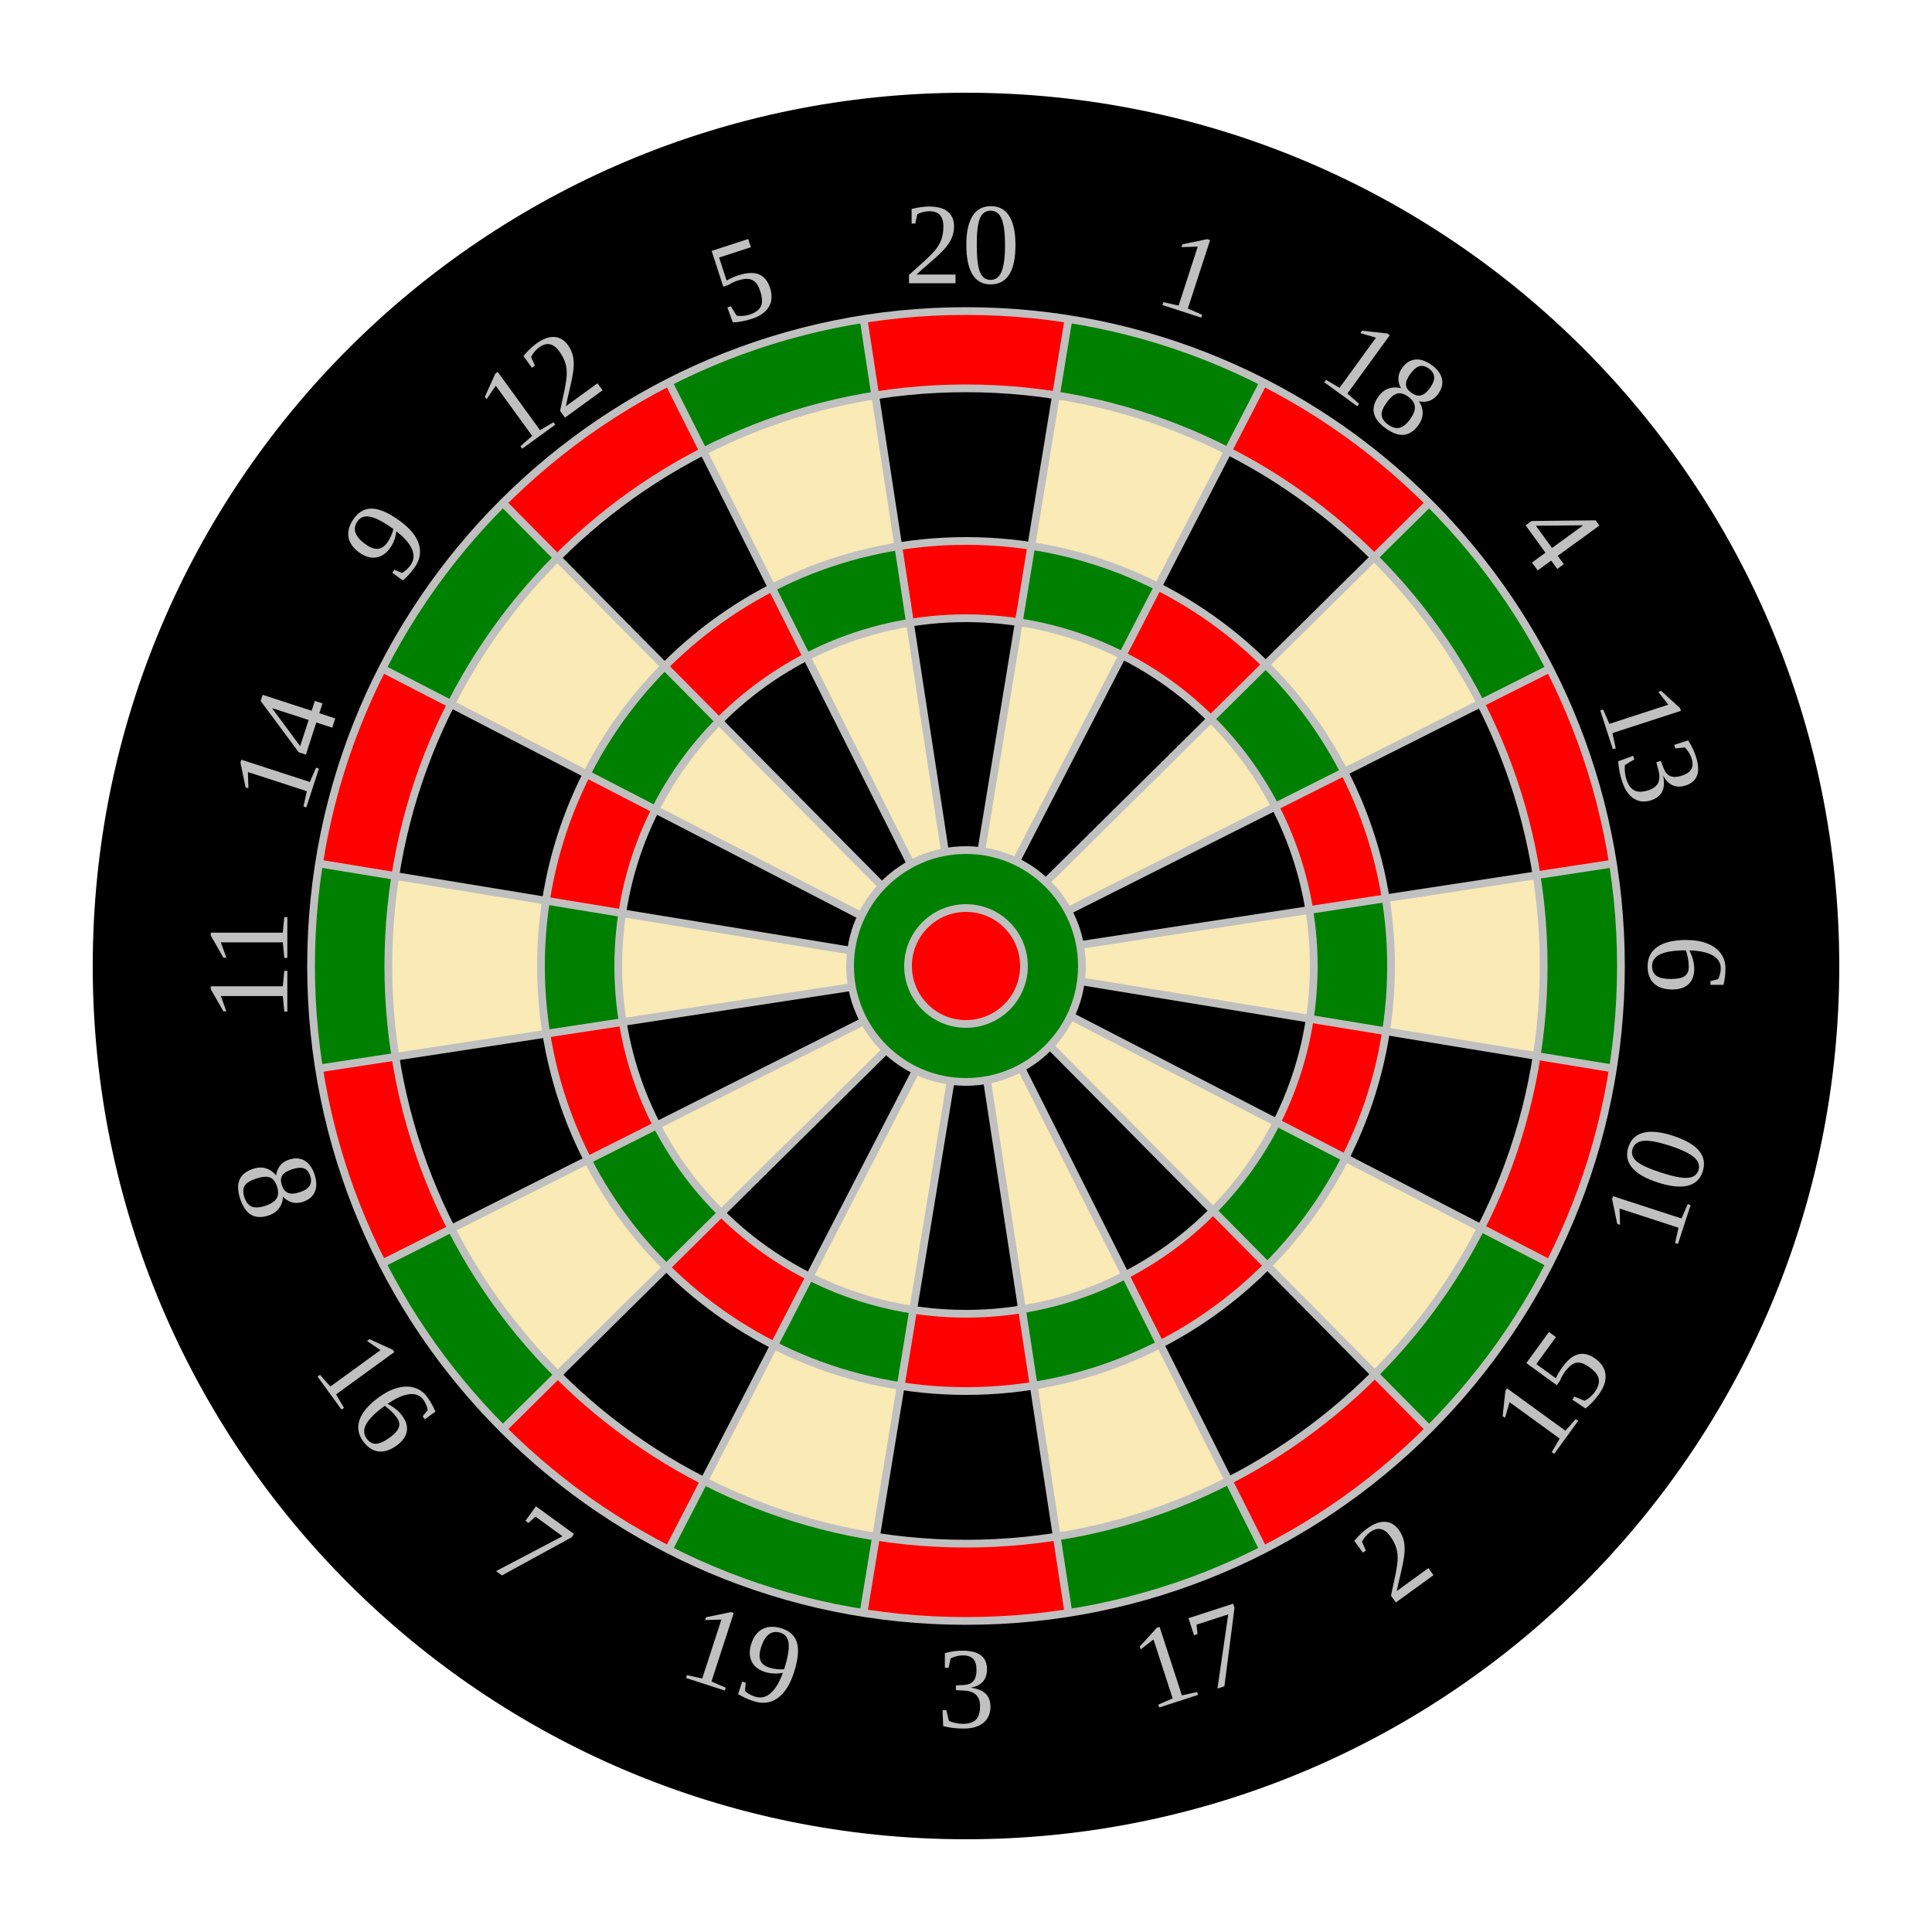
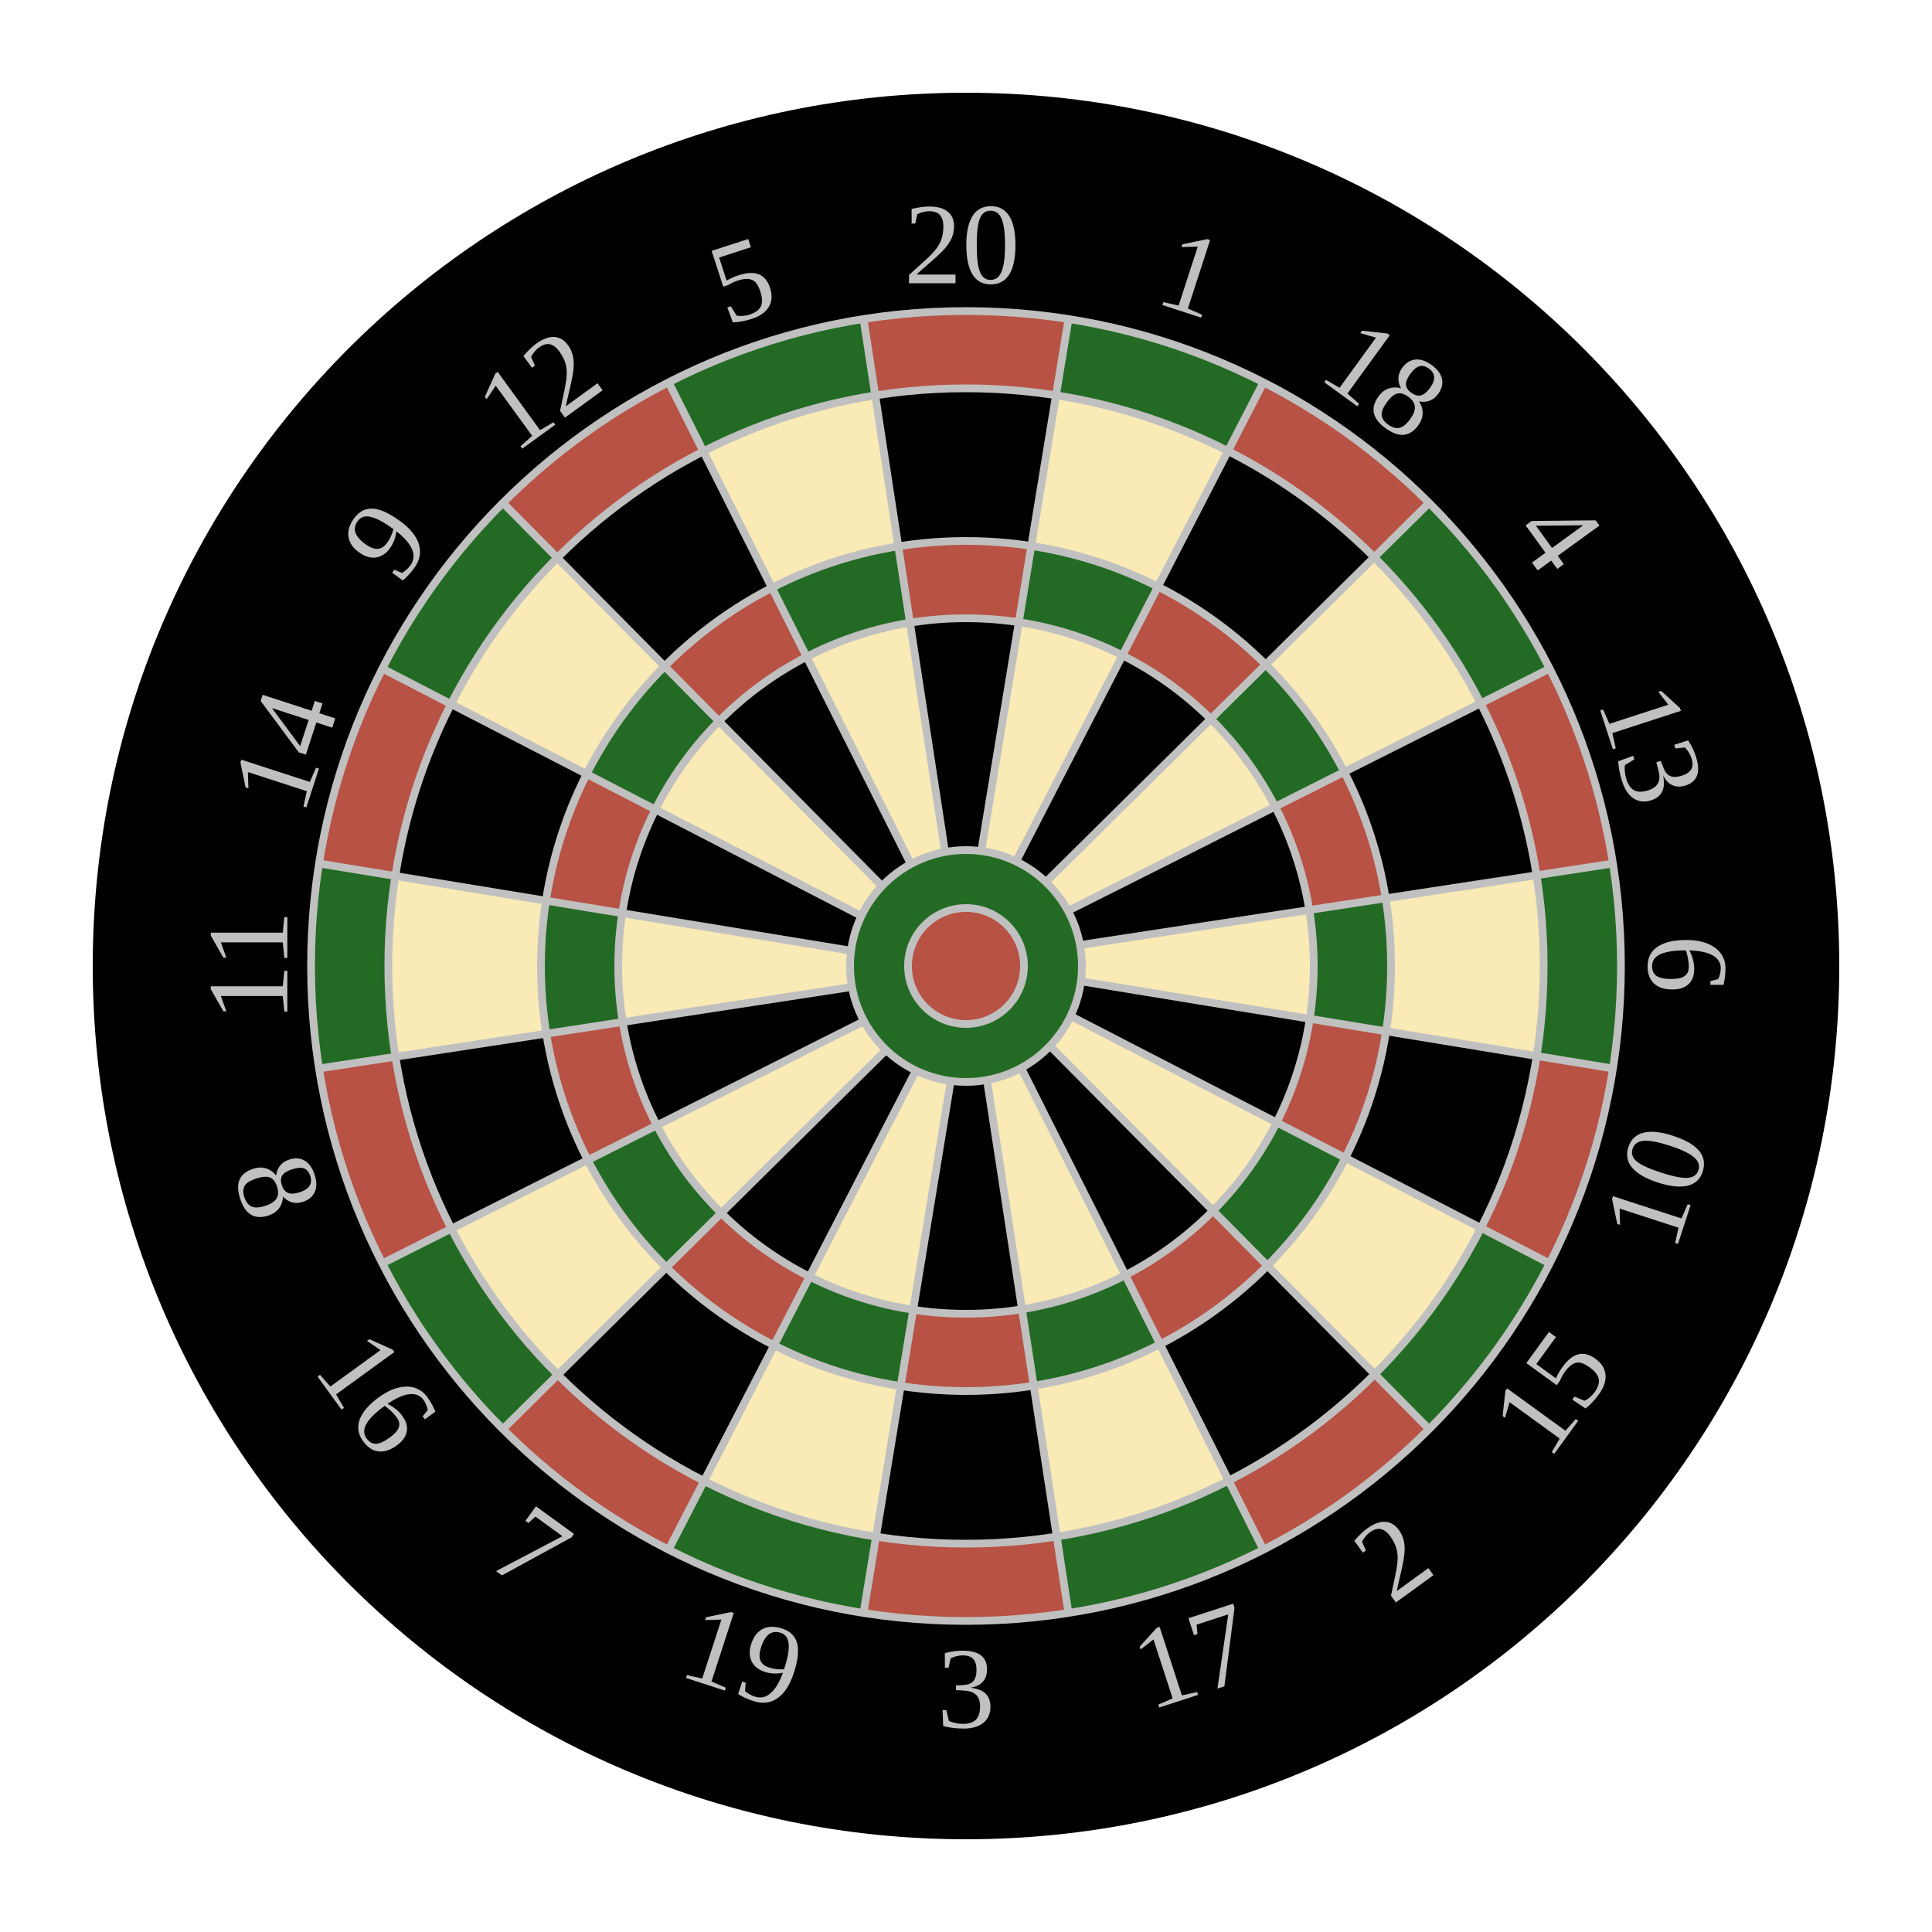
<svg xmlns="http://www.w3.org/2000/svg" xmlns:xlink="http://www.w3.org/1999/xlink" height="200mm" version="1.1" viewBox="-250 -250 500 500" width="200mm" id="svg2">
  <defs id="defs4">
    <line id="refwire" stroke="Silver" stroke-width="2" x1="4" x2="26.52" y1="30" y2="167.4" />
    <path d="M 0 0 L 15.64 98.77 A 100 100 0 0 1 -15.64 98.77 Z" id="SLICE" stroke-width="0" />
    <use id="double" transform="scale(1.695)" xlink:href="#SLICE" />
    <use id="outer" transform="scale(1.495)" xlink:href="#SLICE" />
    <use id="triple" transform="scale(1.10)" xlink:href="#SLICE" />
    <use id="inner" transform="scale(0.90)" xlink:href="#SLICE" />
  </defs>
  <g transform="scale(1,-1)" id="g12">
    <circle r="226" id="circle14" fill="black" />
    <g id="dartboard">
      <g id="g17">
-         <use xlink:href="#double" id="use19" fill="red" />
+         <use xlink:href="#double" id="use19" fill="rgb(183, 82, 68)" />
        <use xlink:href="#outer" id="use21" fill="black" />
-         <use xlink:href="#triple" id="use23" fill="red" />
+         <use xlink:href="#triple" id="use23" fill="rgb(183, 82, 68)" />
        <use xlink:href="#inner" id="use25" fill="black" />
      </g>
      <g transform="rotate(18)" id="g27">
-         <use xlink:href="#double" id="use29" fill="green" />
+         <use xlink:href="#double" id="use29" fill="rgb(35, 107, 36)" />
        <use xlink:href="#outer" id="use31" fill="rgb(249, 234, 182)" />
-         <use xlink:href="#triple" id="use33" fill="green" />
+         <use xlink:href="#triple" id="use33" fill="rgb(35, 107, 36)" />
        <use xlink:href="#inner" id="use35" fill="rgb(249, 234, 182)" />
      </g>
      <g transform="rotate(36)" id="g37">
-         <use xlink:href="#double" id="use39" fill="red" />
+         <use xlink:href="#double" id="use39" fill="rgb(183, 82, 68)" />
        <use xlink:href="#outer" id="use41" fill="black" />
-         <use xlink:href="#triple" id="use43" fill="red" />
+         <use xlink:href="#triple" id="use43" fill="rgb(183, 82, 68)" />
        <use xlink:href="#inner" id="use45" fill="black" />
      </g>
      <g transform="rotate(54)" id="g47">
-         <use xlink:href="#double" id="use49" fill="green" />
+         <use xlink:href="#double" id="use49" fill="rgb(35, 107, 36)" />
        <use xlink:href="#outer" id="use51" fill="rgb(249, 234, 182)" />
-         <use xlink:href="#triple" id="use53" fill="green" />
+         <use xlink:href="#triple" id="use53" fill="rgb(35, 107, 36)" />
        <use xlink:href="#inner" id="use55" fill="rgb(249, 234, 182)" />
      </g>
      <g transform="rotate(72)" id="g57">
-         <use xlink:href="#double" id="use59" fill="red" />
+         <use xlink:href="#double" id="use59" fill="rgb(183, 82, 68)" />
        <use xlink:href="#outer" id="use61" fill="black" />
-         <use xlink:href="#triple" id="use63" fill="red" />
+         <use xlink:href="#triple" id="use63" fill="rgb(183, 82, 68)" />
        <use xlink:href="#inner" id="use65" fill="black" />
      </g>
      <g transform="rotate(90)" id="g67">
-         <use xlink:href="#double" id="use69" fill="green" />
+         <use xlink:href="#double" id="use69" fill="rgb(35, 107, 36)" />
        <use xlink:href="#outer" id="use71" fill="rgb(249, 234, 182)" />
-         <use xlink:href="#triple" id="use73" fill="green" />
+         <use xlink:href="#triple" id="use73" fill="rgb(35, 107, 36)" />
        <use xlink:href="#inner" id="use75" fill="rgb(249, 234, 182)" />
      </g>
      <g transform="rotate(108)" id="g77">
-         <use xlink:href="#double" id="use79" fill="red" />
+         <use xlink:href="#double" id="use79" fill="rgb(183, 82, 68)" />
        <use xlink:href="#outer" id="use81" fill="black" />
-         <use xlink:href="#triple" id="use83" fill="red" />
+         <use xlink:href="#triple" id="use83" fill="rgb(183, 82, 68)" />
        <use xlink:href="#inner" id="use85" fill="black" />
      </g>
      <g transform="rotate(126)" id="g87">
-         <use xlink:href="#double" id="use89" fill="green" />
+         <use xlink:href="#double" id="use89" fill="rgb(35, 107, 36)" />
        <use xlink:href="#outer" id="use91" fill="rgb(249, 234, 182)" />
-         <use xlink:href="#triple" id="use93" fill="green" />
+         <use xlink:href="#triple" id="use93" fill="rgb(35, 107, 36)" />
        <use xlink:href="#inner" id="use95" fill="rgb(249, 234, 182)" />
      </g>
      <g transform="rotate(144)" id="g97">
-         <use xlink:href="#double" id="use99" fill="red" />
+         <use xlink:href="#double" id="use99" fill="rgb(183, 82, 68)" />
        <use xlink:href="#outer" id="use101" fill="black" />
-         <use xlink:href="#triple" id="use103" fill="red" />
+         <use xlink:href="#triple" id="use103" fill="rgb(183, 82, 68)" />
        <use xlink:href="#inner" id="use105" fill="black" />
      </g>
      <g transform="rotate(162)" id="g107">
-         <use xlink:href="#double" id="use109" fill="green" />
+         <use xlink:href="#double" id="use109" fill="rgb(35, 107, 36)" />
        <use xlink:href="#outer" id="use111" fill="rgb(249, 234, 182)" />
-         <use xlink:href="#triple" id="use113" fill="green" />
+         <use xlink:href="#triple" id="use113" fill="rgb(35, 107, 36)" />
        <use xlink:href="#inner" id="use115" fill="rgb(249, 234, 182)" />
      </g>
      <g transform="rotate(180)" id="g117">
-         <use xlink:href="#double" id="use119" fill="red" />
+         <use xlink:href="#double" id="use119" fill="rgb(183, 82, 68)" />
        <use xlink:href="#outer" id="use121" fill="black" />
-         <use xlink:href="#triple" id="use123" fill="red" />
+         <use xlink:href="#triple" id="use123" fill="rgb(183, 82, 68)" />
        <use xlink:href="#inner" id="use125" fill="black" />
      </g>
      <g transform="rotate(198)" id="g127">
-         <use xlink:href="#double" id="use129" fill="green" />
+         <use xlink:href="#double" id="use129" fill="rgb(35, 107, 36)" />
        <use xlink:href="#outer" id="use131" fill="rgb(249, 234, 182)" />
-         <use xlink:href="#triple" id="use133" fill="green" />
+         <use xlink:href="#triple" id="use133" fill="rgb(35, 107, 36)" />
        <use xlink:href="#inner" id="use135" fill="rgb(249, 234, 182)" />
      </g>
      <g transform="rotate(216)" id="g137">
-         <use xlink:href="#double" id="use139" fill="red" />
+         <use xlink:href="#double" id="use139" fill="rgb(183, 82, 68)" />
        <use xlink:href="#outer" id="use141" fill="black" />
-         <use xlink:href="#triple" id="use143" fill="red" />
+         <use xlink:href="#triple" id="use143" fill="rgb(183, 82, 68)" />
        <use xlink:href="#inner" id="use145" fill="black" />
      </g>
      <g transform="rotate(234)" id="g147">
-         <use xlink:href="#double" id="use149" fill="green" />
+         <use xlink:href="#double" id="use149" fill="rgb(35, 107, 36)" />
        <use xlink:href="#outer" id="use151" fill="rgb(249, 234, 182)" />
-         <use xlink:href="#triple" id="use153" fill="green" />
+         <use xlink:href="#triple" id="use153" fill="rgb(35, 107, 36)" />
        <use xlink:href="#inner" id="use155" fill="rgb(249, 234, 182)" />
      </g>
      <g transform="rotate(252)" id="g157">
-         <use xlink:href="#double" id="use159" fill="red" />
+         <use xlink:href="#double" id="use159" fill="rgb(183, 82, 68)" />
        <use xlink:href="#outer" id="use161" fill="black" />
-         <use xlink:href="#triple" id="use163" fill="red" />
+         <use xlink:href="#triple" id="use163" fill="rgb(183, 82, 68)" />
        <use xlink:href="#inner" id="use165" fill="black" />
      </g>
      <g transform="rotate(270)" id="g167">
-         <use xlink:href="#double" id="use169" fill="green" />
+         <use xlink:href="#double" id="use169" fill="rgb(35, 107, 36)" />
        <use xlink:href="#outer" id="use171" fill="rgb(249, 234, 182)" />
-         <use xlink:href="#triple" id="use173" fill="green" />
+         <use xlink:href="#triple" id="use173" fill="rgb(35, 107, 36)" />
        <use xlink:href="#inner" id="use175" fill="rgb(249, 234, 182)" />
      </g>
      <g transform="rotate(288)" id="g177">
-         <use xlink:href="#double" id="use179" fill="red" />
+         <use xlink:href="#double" id="use179" fill="rgb(183, 82, 68)" />
        <use xlink:href="#outer" id="use181" fill="black" />
-         <use xlink:href="#triple" id="use183" fill="red" />
+         <use xlink:href="#triple" id="use183" fill="rgb(183, 82, 68)" />
        <use xlink:href="#inner" id="use185" fill="black" />
      </g>
      <g transform="rotate(306)" id="g187">
-         <use xlink:href="#double" id="use189" fill="green" />
+         <use xlink:href="#double" id="use189" fill="rgb(35, 107, 36)" />
        <use xlink:href="#outer" id="use191" fill="rgb(249, 234, 182)" />
-         <use xlink:href="#triple" id="use193" fill="green" />
+         <use xlink:href="#triple" id="use193" fill="rgb(35, 107, 36)" />
        <use xlink:href="#inner" id="use195" fill="rgb(249, 234, 182)" />
      </g>
      <g transform="rotate(324)" id="g197">
-         <use xlink:href="#double" id="use199" fill="red" />
+         <use xlink:href="#double" id="use199" fill="rgb(183, 82, 68)" />
        <use xlink:href="#outer" id="use201" fill="black" />
-         <use xlink:href="#triple" id="use203" fill="red" />
+         <use xlink:href="#triple" id="use203" fill="rgb(183, 82, 68)" />
        <use xlink:href="#inner" id="use205" fill="black" />
      </g>
      <g transform="rotate(342)" id="g207">
-         <use xlink:href="#double" id="use209" fill="green" />
+         <use xlink:href="#double" id="use209" fill="rgb(35, 107, 36)" />
        <use xlink:href="#outer" id="use211" fill="rgb(249, 234, 182)" />
-         <use xlink:href="#triple" id="use213" fill="green" />
+         <use xlink:href="#triple" id="use213" fill="rgb(35, 107, 36)" />
        <use xlink:href="#inner" id="use215" fill="rgb(249, 234, 182)" />
      </g>
-       <circle r="30" id="circle217" stroke-width="0" fill="green" />
-       <circle r="15" id="circle219" stroke-width="0" fill="red" />
+       <circle r="30" id="circle217" stroke-width="0" fill="rgb(35, 107, 36)" />
+       <circle r="15" id="circle219" stroke-width="0" fill="rgb(183, 82, 68)" />
      <g id="grid">
        <use xlink:href="#refwire" id="use222" />
        <use transform="rotate(18)" xlink:href="#refwire" id="use224" />
        <use transform="rotate(36)" xlink:href="#refwire" id="use226" />
        <use transform="rotate(54)" xlink:href="#refwire" id="use228" />
        <use transform="rotate(72)" xlink:href="#refwire" id="use230" />
        <use transform="rotate(90)" xlink:href="#refwire" id="use232" />
        <use transform="rotate(108)" xlink:href="#refwire" id="use234" />
        <use transform="rotate(126)" xlink:href="#refwire" id="use236" />
        <use transform="rotate(144)" xlink:href="#refwire" id="use238" />
        <use transform="rotate(162)" xlink:href="#refwire" id="use240" />
        <use transform="rotate(180)" xlink:href="#refwire" id="use242" />
        <use transform="rotate(198)" xlink:href="#refwire" id="use244" />
        <use transform="rotate(216)" xlink:href="#refwire" id="use246" />
        <use transform="rotate(234)" xlink:href="#refwire" id="use248" />
        <use transform="rotate(252)" xlink:href="#refwire" id="use250" />
        <use transform="rotate(270)" xlink:href="#refwire" id="use252" />
        <use transform="rotate(288)" xlink:href="#refwire" id="use254" />
        <use transform="rotate(306)" xlink:href="#refwire" id="use256" />
        <use transform="rotate(324)" xlink:href="#refwire" id="use258" />
        <use transform="rotate(342)" xlink:href="#refwire" id="use260" />
        <circle r="169.5" id="circle262" stroke-width="2" stroke="Silver" fill="none" />
        <circle r="149.5" id="circle264" stroke-width="2" stroke="Silver" fill="none" />
        <circle r="110" id="circle266" stroke-width="2" stroke="Silver" fill="none" />
        <circle r="90" id="circle268" stroke-width="2" stroke="Silver" fill="none" />
        <circle r="30" id="circle270" stroke-width="2" stroke="Silver" fill="none" />
        <circle r="15" id="circle272" stroke-width="2" stroke="Silver" fill="none" />
      </g>
    </g>
  </g>
  <g id="numbers" pointer-events="none">
    <text font-size="30" style="font-weight:200;font-size:30px;text-anchor:middle;fill:#c0c0c0" transform="matrix(0,1,-1,0,0,0)" y="-176.695" id="text275" x="-0.53">6</text>
    <text font-size="30" style="font-weight:200;font-size:30px;text-anchor:middle;fill:#c0c0c0" transform="matrix(0.309017,0.9510565,-0.9510565,0.309017,0,0)" y="-176.552" id="text277" x="0.178">13</text>
    <text font-size="30" style="font-weight:200;font-size:30px;text-anchor:middle;fill:#c0c0c0" transform="matrix(0.5877853,0.809017,-0.809017,0.5877853,0,0)" y="-179.867" id="text279" x="-0.224">4</text>
    <text font-size="30" style="font-weight:200;font-size:30px;text-anchor:middle;fill:#c0c0c0" transform="matrix(0.809017,0.5877853,-0.5877853,0.809017,0,0)" y="-176.714" id="text281" x="-1.413">18</text>
    <text font-size="30" style="font-weight:200;font-size:30px;text-anchor:middle;fill:#c0c0c0" transform="matrix(0.9510565,0.309017,-0.309017,0.9510565,0,0)" y="-178.39" id="text283" x="0.338">1</text>
    <text font-size="30" style="font-weight:200;font-size:30px;text-anchor:middle;fill:#c0c0c0" y="-176.695" id="text285" x="-1.059">20</text>
    <text font-size="30" style="font-weight:200;font-size:30px;text-anchor:middle;fill:#c0c0c0" transform="matrix(0.9510565,-0.309017,0.309017,0.9510565,0,0)" y="-176.715" id="text287" x="-0.326">5</text>
    <text font-size="30" style="font-weight:200;font-size:30px;text-anchor:middle;fill:#c0c0c0" transform="matrix(0.809017,-0.5877853,0.5877853,0.809017,0,0)" y="-175.816" id="text289" x="-1.858">12</text>
    <text font-size="30" style="font-weight:200;font-size:30px;text-anchor:middle;fill:#c0c0c0" transform="matrix(0.5877853,-0.809017,0.809017,0.5877853,0,0)" y="-176.362" id="text291" x="0.806">9</text>
    <text font-size="30" style="font-weight:200;font-size:30px;text-anchor:middle;fill:#c0c0c0" transform="matrix(0.309017,-0.9510565,0.9510565,0.309017,0,0)" y="-175.053" id="text293" x="-1.362">14</text>
    <text font-size="30" style="font-weight:200;font-size:30px;text-anchor:middle;fill:#c0c0c0" transform="matrix(0,-1,1,0,0,0)" y="-175.636" id="text295" x="1.4918404e-015">11</text>
    <text font-size="30" style="font-weight:200;font-size:30px;text-anchor:middle;fill:#c0c0c0" transform="matrix(0.309017,0.9510565,-0.9510565,0.309017,0,0)" y="196.966" id="text297" x="-0.731">8</text>
    <text font-size="30" style="font-weight:200;font-size:30px;text-anchor:middle;fill:#c0c0c0" transform="matrix(0.5877853,0.809017,-0.809017,0.5877853,0,0)" y="198.224" id="text299" x="-0.315">16</text>
    <text font-size="30" style="font-weight:200;font-size:30px;text-anchor:middle;fill:#c0c0c0" transform="matrix(0.809017,0.5877853,-0.5877853,0.809017,0,0)" y="198.184" id="text301" x="-2.333">7</text>
    <text font-size="30" style="font-weight:200;font-size:30px;text-anchor:middle;fill:#c0c0c0" transform="matrix(0.9510565,0.309017,-0.309017,0.9510565,0,0)" y="197.633" id="text303" x="0.391">19</text>
    <text font-size="30" style="font-weight:200;font-size:30px;text-anchor:middle;fill:#c0c0c0" y="197.055" id="text305">3</text>
    <text font-size="30" style="font-weight:200;font-size:30px;text-anchor:middle;fill:#c0c0c0" transform="matrix(0.9510565,-0.309017,0.309017,0.9510565,0,0)" y="197.96" id="text307" x="0.617">17</text>
    <text font-size="30" style="font-weight:200;font-size:30px;text-anchor:middle;fill:#c0c0c0" transform="matrix(0.809017,-0.5877853,0.5877853,0.809017,0,0)" y="198.653" id="text309" x="-0.626">2</text>
    <text font-size="30" style="font-weight:200;font-size:30px;text-anchor:middle;fill:#c0c0c0" transform="matrix(0.5877853,-0.809017,0.809017,0.5877853,0,0)" y="197.367" id="text311" x="-0.308">15</text>
    <text font-size="30" style="font-weight:200;font-size:30px;text-anchor:middle;fill:#c0c0c0" transform="matrix(0.309017,-0.9510565,0.9510565,0.309017,0,0)" y="197.469" id="text313" x="0.895">10</text>
  </g>
</svg>
